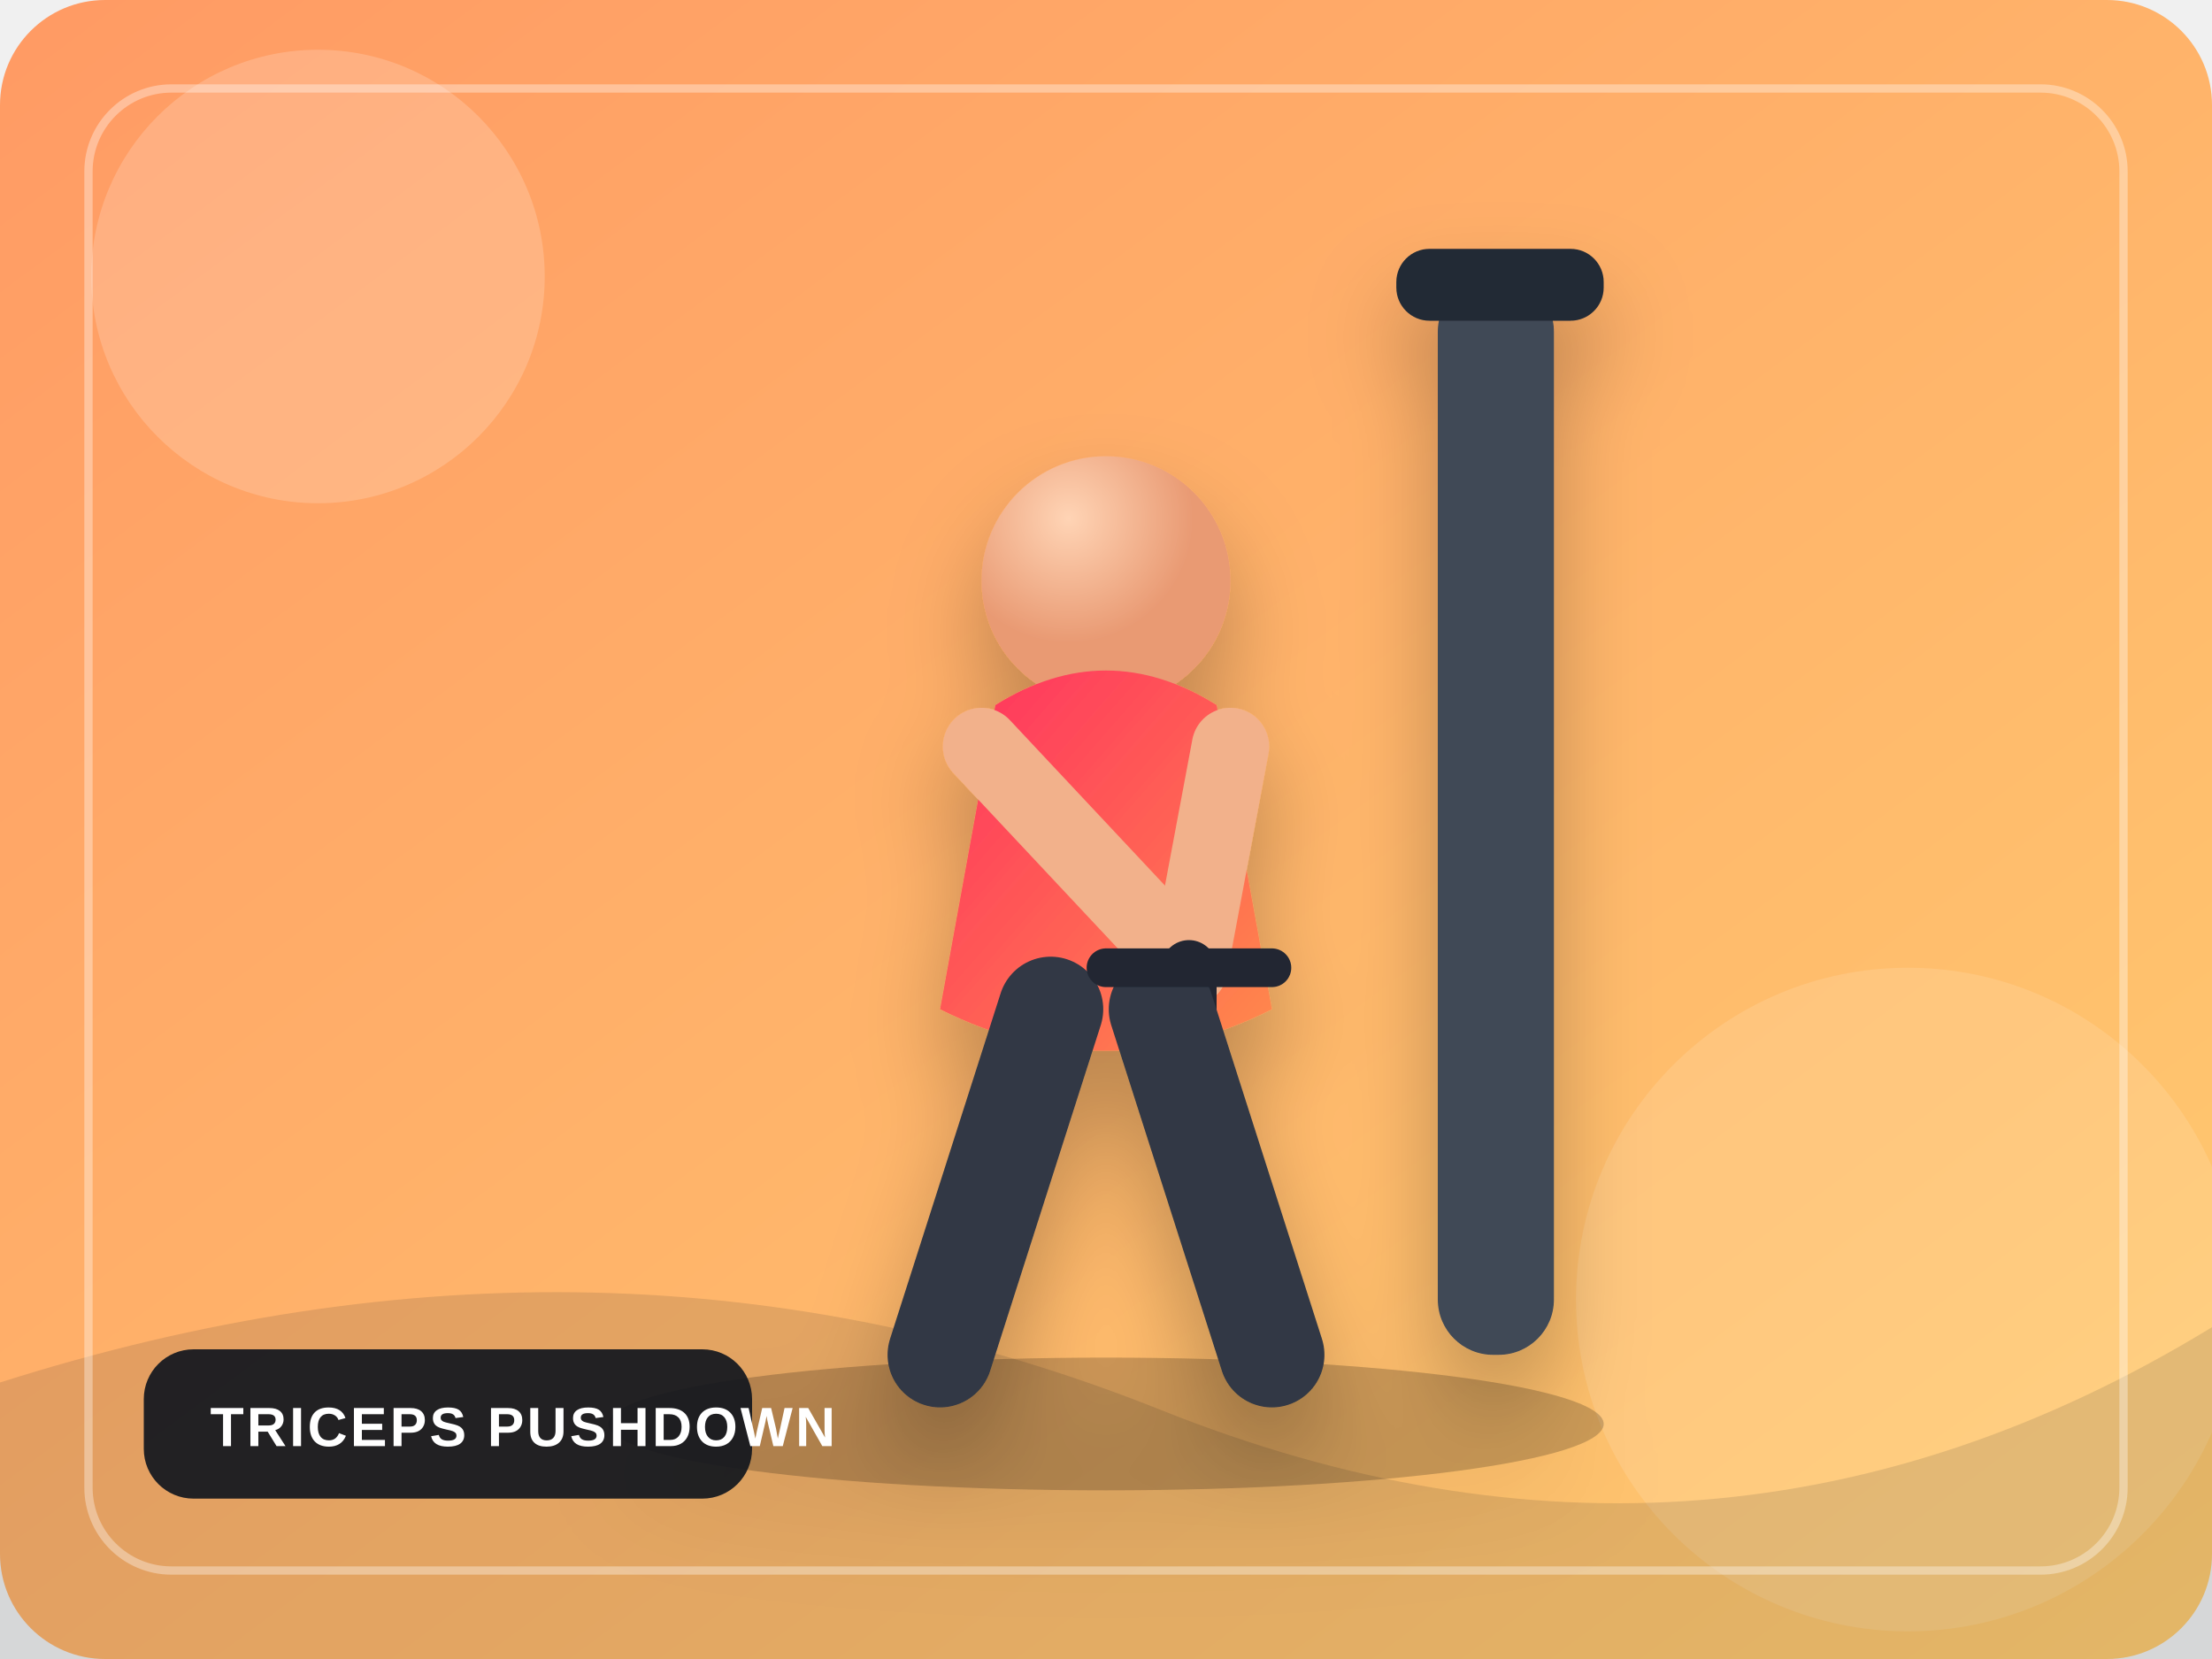
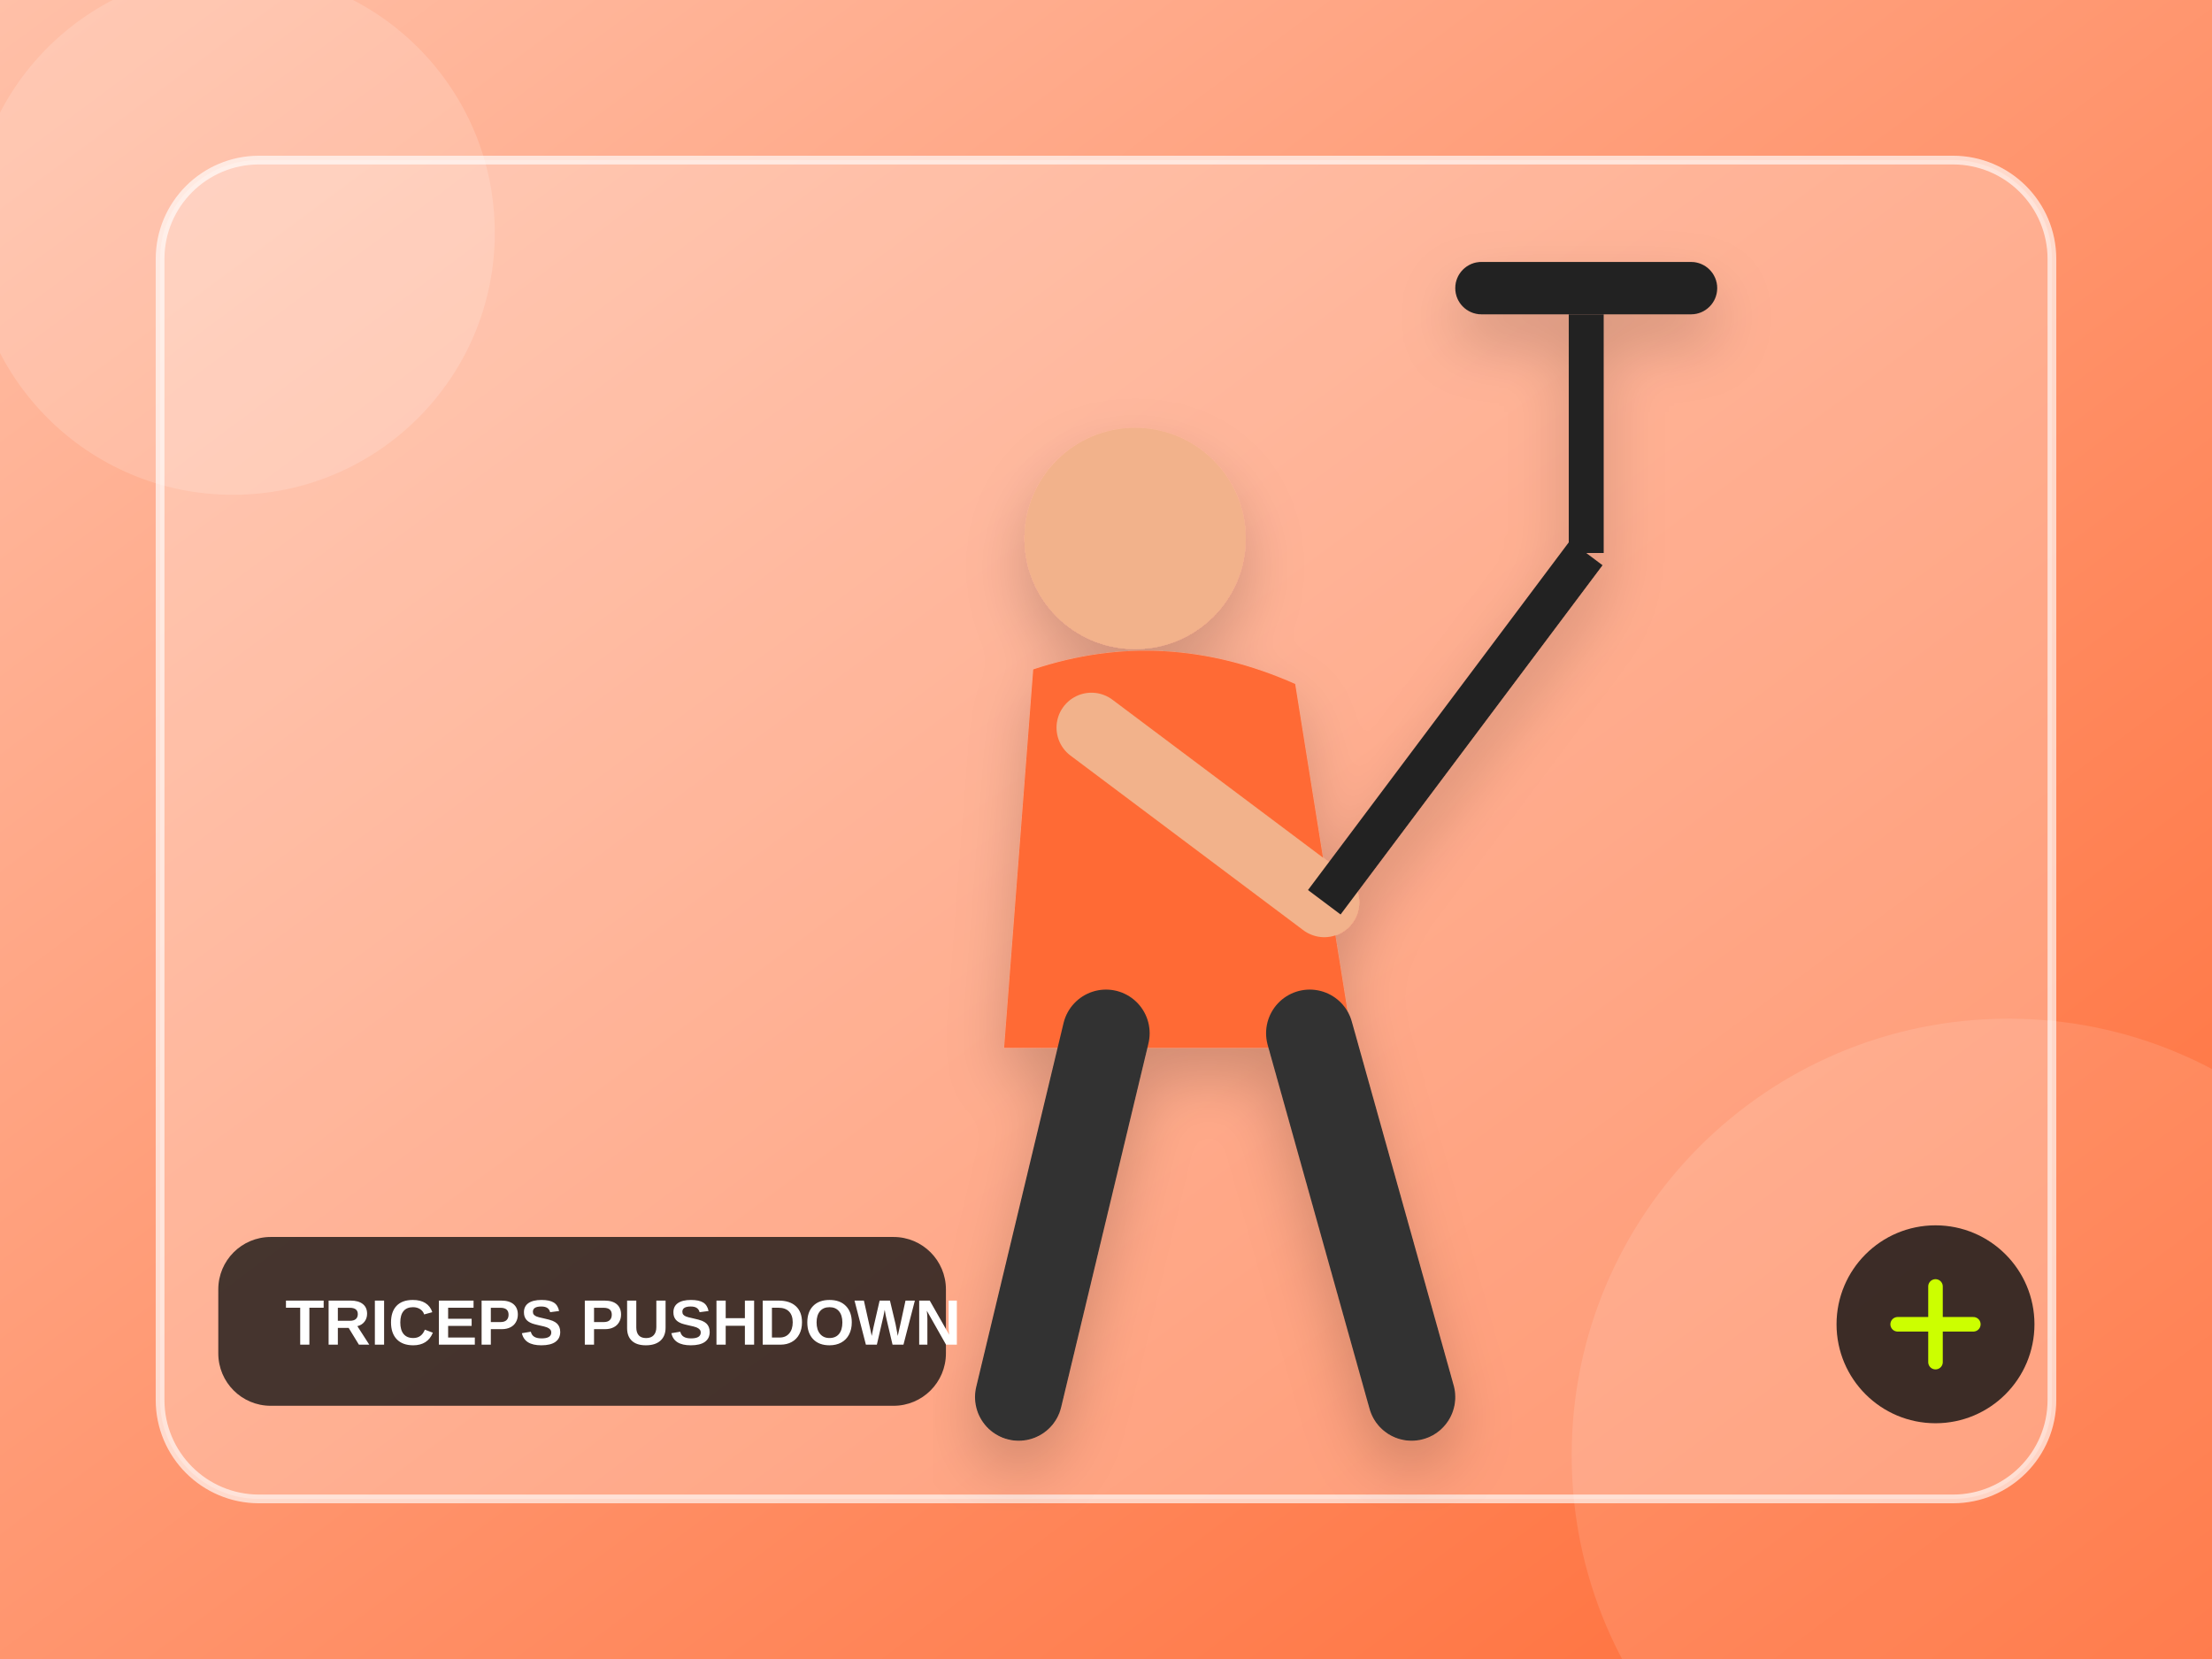
- <svg xmlns="http://www.w3.org/2000/svg" viewBox="0 0 800 600" role="img" aria-label="TRICEPS PUSHDOWN 3D animated illustration">
+ <svg xmlns="http://www.w3.org/2000/svg" viewBox="0 0 760 570">
  <defs>
-     <linearGradient id="bg" x1="0" y1="0" x2="1" y2="1">
-       <stop stop-color="#ff9a64" />
-       <stop offset="1" stop-color="#ffcc70" />
+     <linearGradient id="g" x1="0" y1="0" x2="1" y2="1">
+       <stop offset="0" stop-color="#ffc0a8" />
+       <stop offset="1" stop-color="#ff6b35" />
    </linearGradient>
-     <linearGradient id="shirt" x1="0" y1="0" x2="1" y2="1">
-       <stop stop-color="#ff315f" />
-       <stop offset="1" stop-color="#ff8a4c" />
-     </linearGradient>
-     <radialGradient id="skin" cx="35%" cy="25%">
-       <stop stop-color="#ffd4b5" />
-       <stop offset="1" stop-color="#e99a73" />
-     </radialGradient>
-     <filter id="shadow" x="-30%" y="-30%" width="160%" height="160%">
-       <feDropShadow dx="0" dy="18" stdDeviation="16" flood-opacity=".25" />
+     <filter id="s">
+       <feDropShadow dx="0" dy="10" stdDeviation="10" flood-opacity=".18" />
    </filter>
-     <filter id="soft" x="-30%" y="-30%" width="160%" height="160%">
-       <feGaussianBlur stdDeviation="12" />
-     </filter>
-     <style>.float{animation:float 3.4s ease-in-out infinite} @keyframes float{0%,100%{transform:translateY(0)}50%{transform:translateY(-8px)}}</style>
  </defs>
-   <rect width="800" height="600" rx="38" fill="url(#bg)" />
-   <circle cx="115" cy="100" r="82" fill="#fff" opacity=".18" />
-   <circle cx="690" cy="470" r="120" fill="#fff" opacity=".12" />
-   <path d="M0 500 Q220 430 420 510 T800 480 V600 H0Z" fill="#0f1720" opacity=".12" />
-   <g filter="url(#shadow)">
-     <g class="float">
-       <ellipse cx="400" cy="515" rx="180" ry="24" fill="#000" opacity=".2" />
-       <rect x="520" y="100" width="42" height="390" rx="20" fill="#3f4857" />
-       <rect x="505" y="90" width="75" height="26" rx="12" fill="#242b35" />
-       <circle cx="400" cy="210" r="45" fill="url(#skin)" />
-       <path d="M360 255 Q400 230 440 255 L460 365 Q400 395 340 365Z" fill="url(#shirt)" />
-       <path d="M355 270 L430 350" stroke="#f2b18b" stroke-width="28" stroke-linecap="round" />
-       <path d="M445 270 L430 350" stroke="#f2b18b" stroke-width="28" stroke-linecap="round" />
-       <path d="M430 350 L430 405" stroke="#202733" stroke-width="20" stroke-linecap="round" />
-       <path d="M380 365 L340 490" stroke="#303744" stroke-width="38" stroke-linecap="round" />
-       <path d="M420 365 L460 490" stroke="#303744" stroke-width="38" stroke-linecap="round" />
-       <path d="M400 350 H460" stroke="#202733" stroke-width="14" stroke-linecap="round" />
-     </g>
+   <rect width="760" height="570" fill="url(#g)" />
+   <circle cx="80" cy="80" r="90" fill="#fff" opacity=".16" />
+   <circle cx="690" cy="500" r="150" fill="#fff" opacity=".12" />
+   <rect x="55" y="55" width="650" height="460" rx="34" fill="#ffffff" opacity=".25" />
+   <rect x="55" y="55" width="650" height="460" rx="34" fill="none" stroke="#fff" stroke-width="3" opacity=".65" />
+   <g filter="url(#s)" transform="translate(0 10)">
+     <rect x="500" y="80" width="90" height="18" rx="9" fill="#222" />
+     <path d="M545 98 L545 180" stroke="#222" stroke-width="12" />
+     <circle cx="390" cy="175" r="38" fill="#f2b28b" />
+     <path d="M355 220 Q400 205 445 225 L465 350 L345 350 Z" fill="#ff6b35" />
+     <path d="M375 240 L455 300" stroke="#f2b28b" stroke-width="24" stroke-linecap="round" />
+     <path d="M455 300 L545 180" stroke="#222" stroke-width="14" />
+     <path d="M380 345 L350 470 M450 345 L485 470" stroke="#333" stroke-width="30" stroke-linecap="round" />
  </g>
-   <rect x="32" y="32" width="736" height="536" rx="30" fill="none" stroke="#fff" stroke-opacity=".35" stroke-width="3" />
-   <rect x="52" y="488" width="220" height="54" rx="18" fill="#11161d" opacity=".92" />
-   <text x="76" y="523" fill="#fff" font-family="Arial, sans-serif" font-size="20" font-weight="900" letter-spacing="1">TRICEPS PUSHDOWN</text>
+   <rect x="75" y="425" width="250" height="58" rx="18" fill="#111" opacity=".78" />
+   <text x="98" y="462" font-family="Arial, sans-serif" font-size="22" font-weight="800" fill="#fff">TRICEPS PUSHDOWN</text>
+   <circle cx="665" cy="455" r="34" fill="#111" opacity=".82" />
+   <path d="M652 455h26M665 442v26" stroke="#ccff00" stroke-width="5" stroke-linecap="round" />
</svg>
